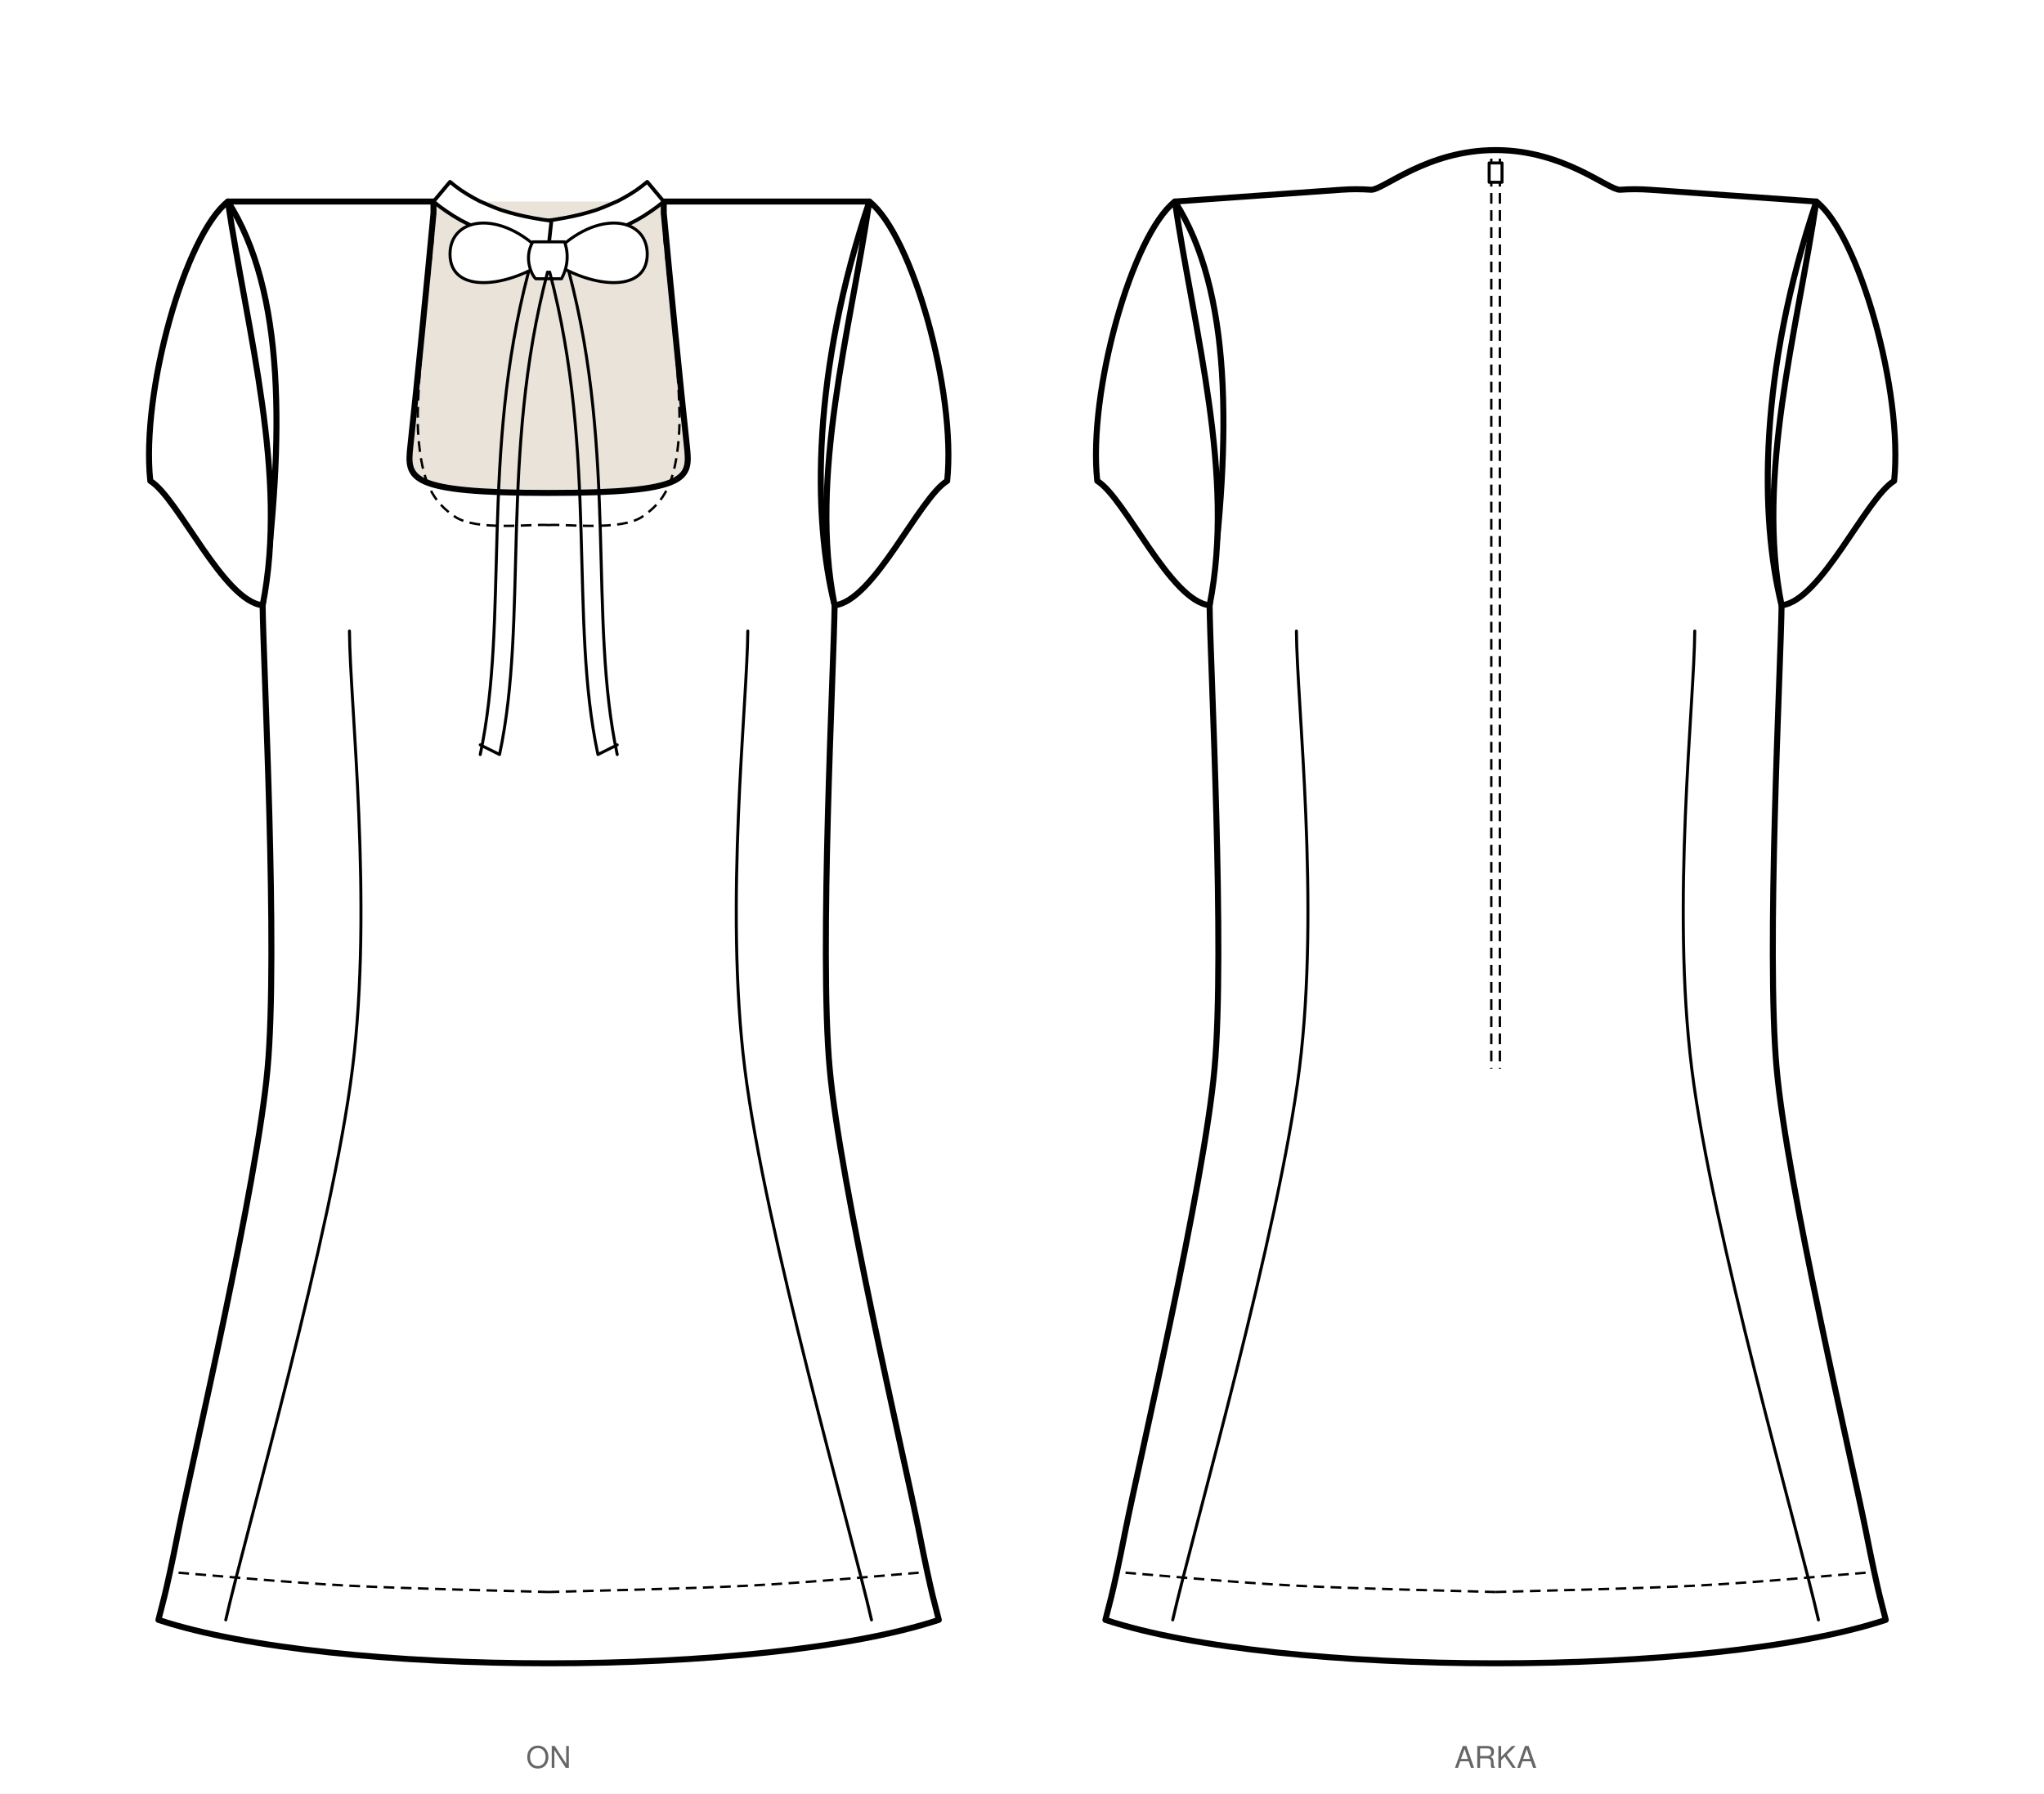
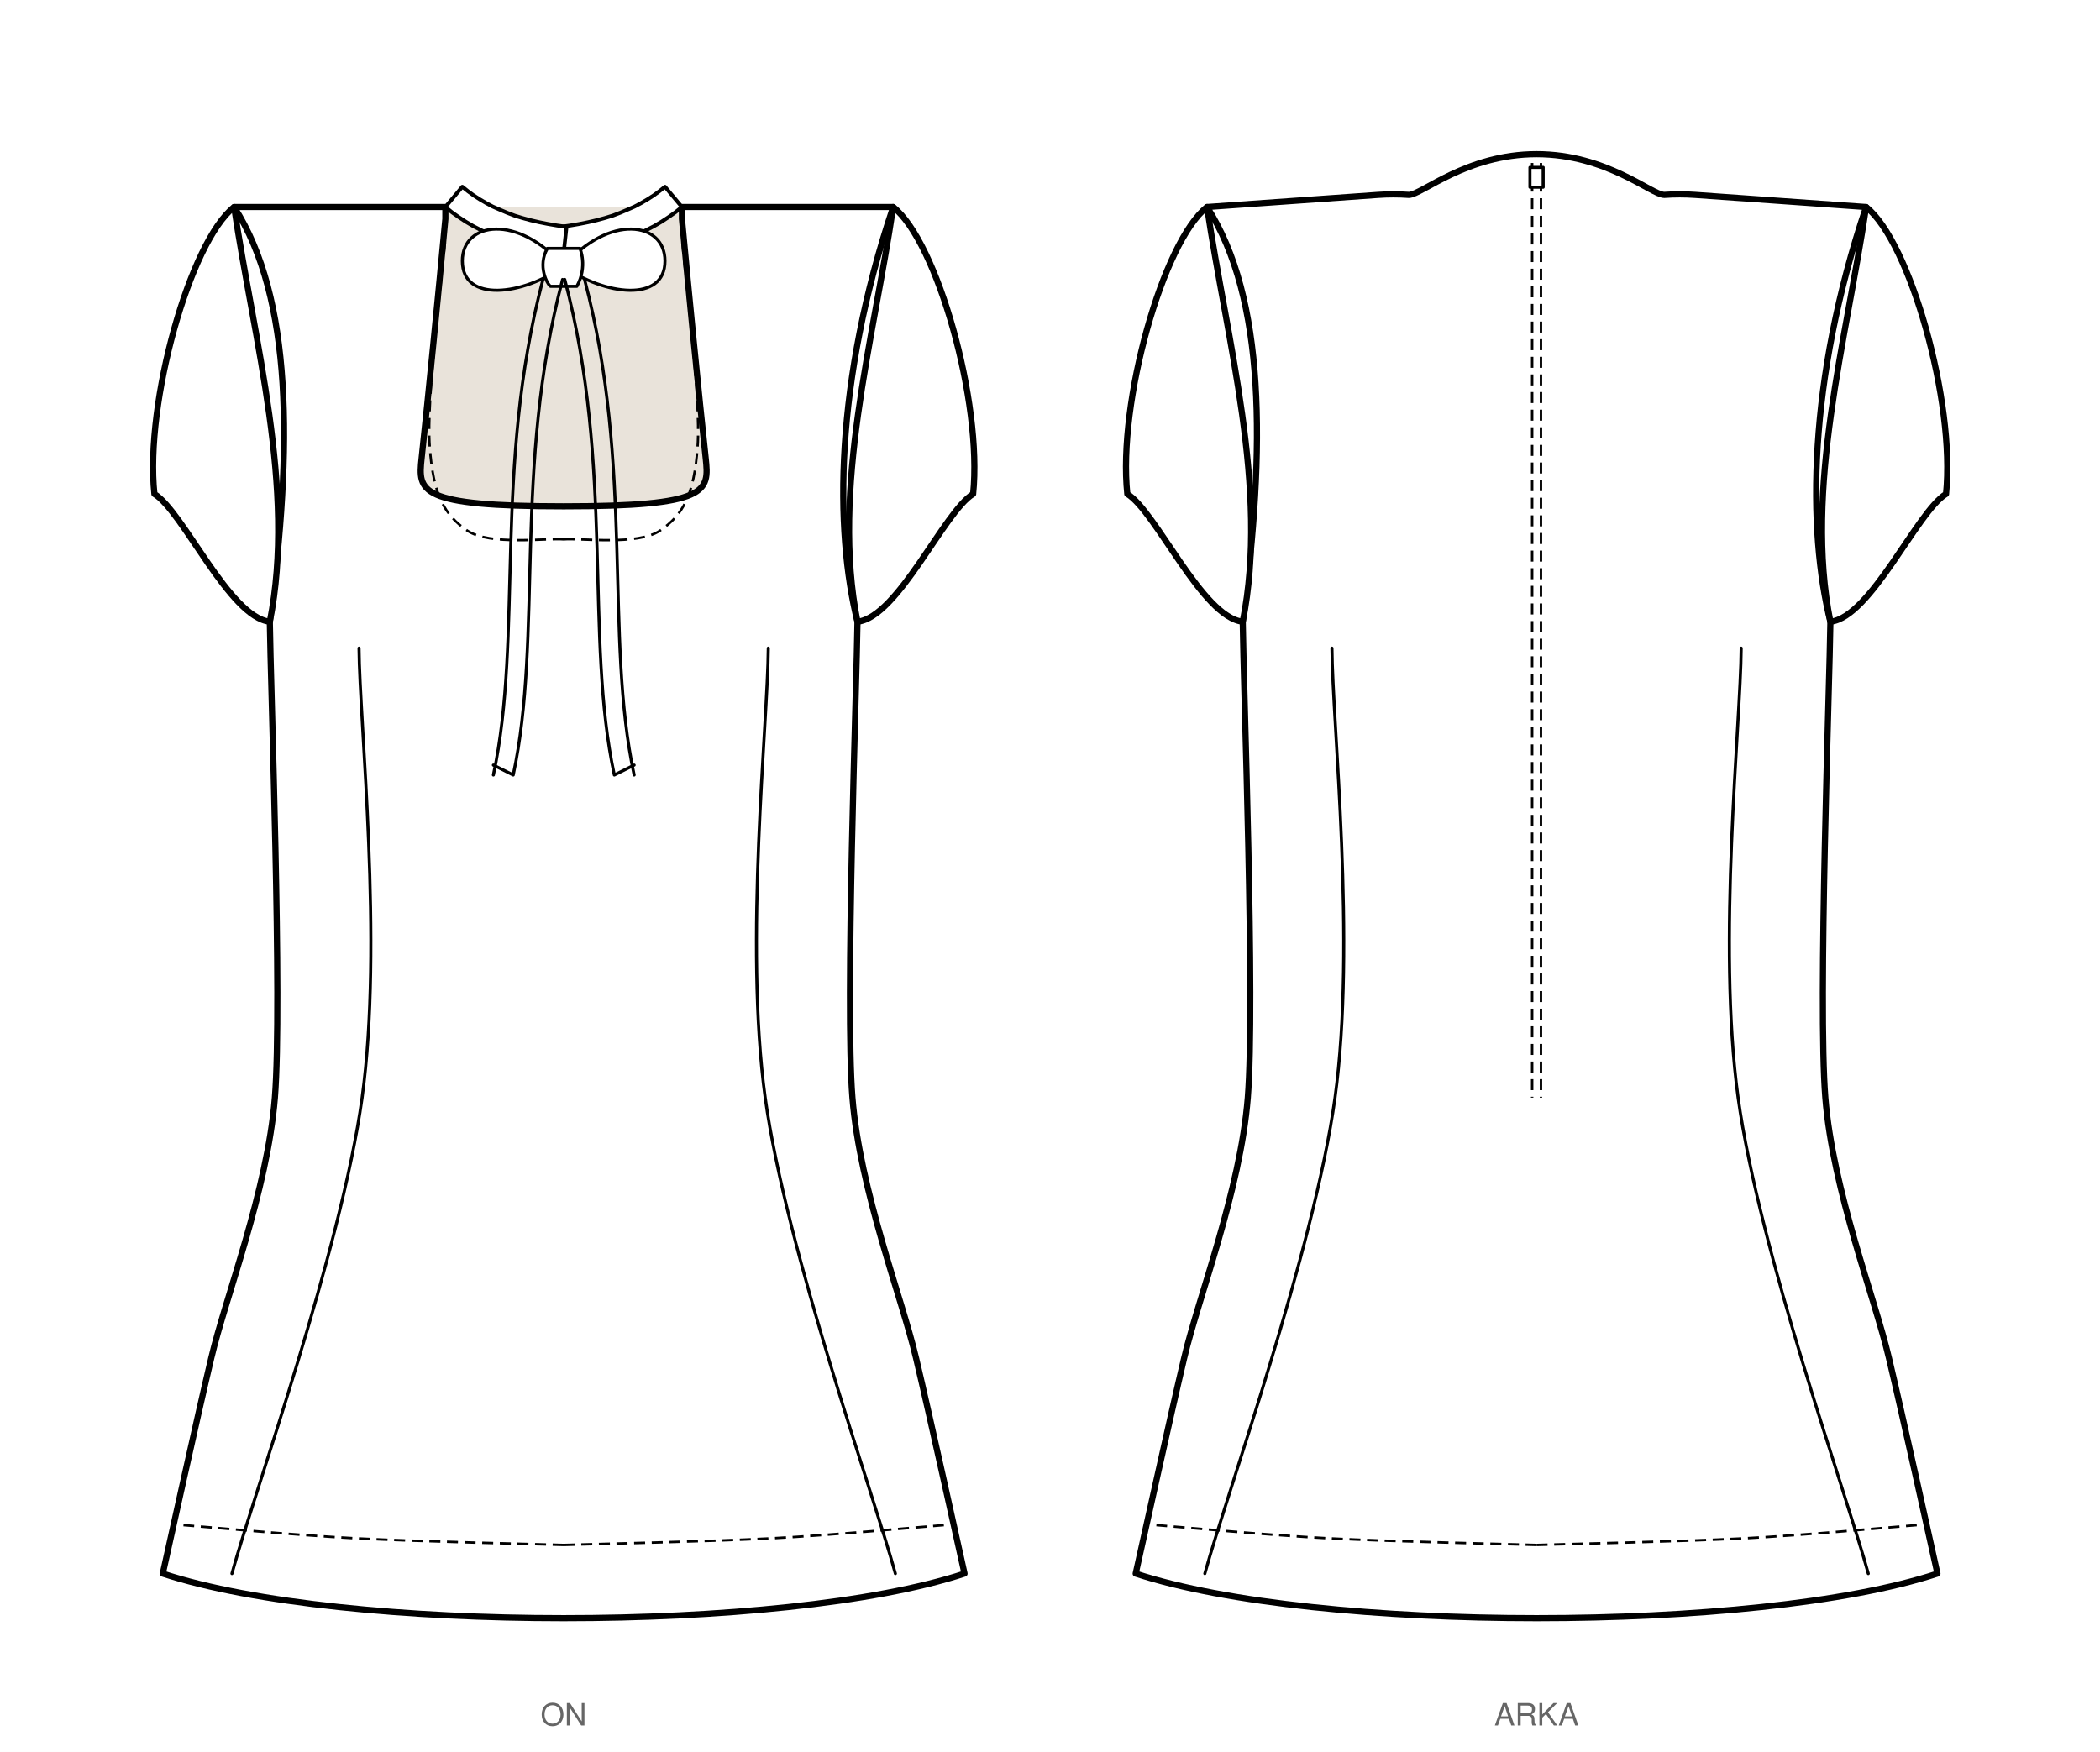
- <svg xmlns="http://www.w3.org/2000/svg" viewBox="0 0 953.4 836.5" width="953.4mm" height="836.5mm" data-siluet="v1" data-kaynak="8966a923dc6435a486e2c2d478de082db27dd674b1f401feff889bd11e55f903">
-   <rect width="953.4" height="836.5" fill="#fff" />
+ <svg xmlns="http://www.w3.org/2000/svg" viewBox="0 0 953.4 795.5" width="953.4mm" height="795.5mm" data-siluet="v1" data-kaynak="8966a923dc6435a486e2c2d478de082db27dd674b1f401feff889bd11e55f903">
+   <rect width="953.4" height="795.5" fill="#fff" />
  <g transform="translate(255.9 84.0)" data-gorunum="on">
    <clipPath id="ten-on">
      <path d="M 0.0 145.9 C 66.1 145.9 66.1 139.1 64.5 124.2 C 61.3 94.3 57.0 50.8 53.7 15.4 L 53.7 10.0 L -53.7 10.0 L -53.7 15.4 C -57.0 50.8 -61.3 94.3 -64.5 124.2 C -66.1 139.1 -66.1 145.9 0.0 145.9 Z" />
    </clipPath>
    <path d="M 0.0 145.9 C 66.1 145.9 66.1 139.1 64.5 124.2 C 61.3 94.3 57.0 50.8 53.7 15.4 L 53.7 10.0 L -53.7 10.0 L -53.7 15.4 C -57.0 50.8 -61.3 94.3 -64.5 124.2 C -66.1 139.1 -66.1 145.9 0.0 145.9 Z" fill="#e9e3da" stroke="none" clip-path="url(#ten-on)" />
-     <path d="M 0.0 145.9 C 66.1 145.9 66.1 139.1 64.5 124.2 C 61.3 94.3 57.0 50.8 53.7 15.4 L 53.7 10.0 L 149.6 10.0 C 123.0 89.1 123.0 156.9 133.4 198.3 C 133.1 225.7 126.1 359.8 131.1 414.4 C 136.0 469.0 166.1 596.9 172.6 629.5 C 179.0 662.1 180.8 666.2 182.0 671.5 C 100.1 698.5 -100.1 698.5 -182.0 671.5 C -180.8 666.2 -179.0 662.1 -172.6 629.5 C -166.1 596.9 -136.0 469.0 -131.1 414.4 C -126.1 359.8 -133.1 225.7 -133.4 198.3 C -123.0 119.2 -123.0 51.4 -149.6 10.0 L -53.7 10.0 L -53.7 15.4 C -57.0 50.8 -61.3 94.3 -64.5 124.2 C -66.1 139.1 -66.1 145.9 0.0 145.9 Z" fill="#fff" stroke="#000" stroke-width="2.8" stroke-linejoin="round" stroke-linecap="round" />
+     <path d="M 0.0 145.9 C 66.1 145.9 66.1 139.1 64.5 124.2 C 61.3 94.3 57.0 50.8 53.7 15.4 L 53.7 10.0 L 149.6 10.0 C 123.0 89.1 123.0 156.9 133.4 198.3 C 133.1 225.7 127.7 372.0 131.1 414.4 C 134.5 456.8 153.6 505.3 160.0 532.7 C 166.5 560.1 179.2 618.1 182.0 630.5 C 100.1 657.5 -100.1 657.5 -182.0 630.5 C -179.2 618.1 -166.5 560.1 -160.0 532.7 C -153.6 505.3 -134.5 456.8 -131.1 414.4 C -127.7 372.0 -133.1 225.7 -133.4 198.3 C -123.0 119.2 -123.0 51.4 -149.6 10.0 L -53.7 10.0 L -53.7 15.4 C -57.0 50.8 -61.3 94.3 -64.5 124.2 C -66.1 139.1 -66.1 145.9 0.0 145.9 Z" fill="#fff" stroke="#000" stroke-width="2.8" stroke-linejoin="round" stroke-linecap="round" />
    <path d="M 149.6 10.0 C 169.5 25.6 190.2 98.6 185.9 140.3 C 172.7 148.3 151.8 196.3 133.4 198.3 C 121.4 138.0 140.7 70.3 149.6 10.0 Z" fill="#fff" stroke="#000" stroke-width="2.8" stroke-linejoin="round" stroke-linecap="round" />
    <path d="M -149.6 10.0 C -169.5 25.6 -190.2 98.6 -185.8 140.3 C -172.7 148.3 -151.8 196.3 -133.4 198.3 C -121.4 138.0 -140.7 70.3 -149.6 10.0 Z" fill="#fff" stroke="#000" stroke-width="2.8" stroke-linejoin="round" stroke-linecap="round" />
-     <path d="M 92.9 210.3 C 92.7 244.3 81.9 337.5 91.5 414.4 C 101.1 491.3 140.8 628.7 150.6 671.5" fill="none" stroke="#000" stroke-width="1.4" stroke-linecap="round" />
-     <path d="M -92.9 210.3 C -92.7 244.3 -81.9 337.5 -91.5 414.4 C -101.1 491.3 -140.8 628.7 -150.6 671.5" fill="none" stroke="#000" stroke-width="1.4" stroke-linecap="round" />
+     <path d="M 92.9 210.3 C 92.7 244.3 81.9 344.4 91.5 414.4 C 101.1 484.4 140.8 594.5 150.6 630.5" fill="none" stroke="#000" stroke-width="1.4" stroke-linecap="round" />
+     <path d="M -92.9 210.3 C -92.7 244.3 -81.9 344.4 -91.5 414.4 C -101.1 484.4 -140.8 594.5 -150.6 630.5" fill="none" stroke="#000" stroke-width="1.4" stroke-linecap="round" />
    <path d="M 0.0 30.9 L 4.7 30.3 L 9.3 29.6 L 13.7 28.7 L 18.0 27.7 L 22.2 26.5 L 26.2 25.2 L 30.1 23.8 L 33.9 22.2 L 37.5 20.5 L 41.0 18.7 L 44.4 16.7 L 47.6 14.6 L 50.7 12.4 L 53.7 10.0 L 46.0 0.8 L 43.5 2.8 L 40.9 4.7 L 38.1 6.5 L 35.2 8.2 L 32.2 9.8 L 29.0 11.2 L 25.7 12.6 L 22.3 13.9 L 18.7 15.0 L 15.0 16.0 L 11.1 16.9 L 7.1 17.7 L 3.0 18.4 L -1.3 19.0 Z" fill="#fff" stroke="#000" stroke-width="1.736" stroke-linejoin="round" stroke-linecap="round" />
    <path d="M 0.0 30.9 L -4.7 30.3 L -9.3 29.6 L -13.7 28.7 L -18.0 27.7 L -22.2 26.5 L -26.2 25.2 L -30.1 23.8 L -33.9 22.2 L -37.5 20.5 L -41.0 18.7 L -44.4 16.7 L -47.6 14.6 L -50.7 12.4 L -53.7 10.0 L -46.0 0.8 L -43.5 2.8 L -40.9 4.7 L -38.1 6.5 L -35.2 8.2 L -32.2 9.8 L -29.0 11.2 L -25.7 12.6 L -22.3 13.9 L -18.7 15.0 L -15.0 16.0 L -11.1 16.9 L -7.1 17.7 L -3.0 18.4 L 1.3 19.0 Z" fill="#fff" stroke="#000" stroke-width="1.736" stroke-linejoin="round" stroke-linecap="round" />
    <path d="M 0.0 36.9 C -20.7 13.0 -46.0 16.6 -46.0 34.5 C -46.0 53.6 -18.4 50.1 0.0 36.9 Z M 0.0 36.9 C 20.7 13.0 46.0 16.6 46.0 34.5 C 46.0 53.6 18.4 50.1 0.0 36.9 Z" fill="#fff" stroke="#000" stroke-width="1.4" stroke-linecap="round" stroke-linejoin="round" />
    <path d="M -7.4 28.8 C -12.0 36.9 -7.4 45.0 -6.0 46.0 L 6.0 46.0 C 11.0 36.9 7.4 28.8 7.4 28.8 Z" fill="#fff" stroke="#000" stroke-width="1.4" stroke-linecap="round" stroke-linejoin="round" />
    <path d="M -0.5 42.9 C -22.9 128.4 -9.4 204.9 -22.9 267.9 M -9.4 42.9 C -31.9 128.4 -18.4 204.9 -31.9 267.9 M -22.9 267.9 L -31.9 263.4 M 0.5 42.9 C 23.0 128.4 9.5 204.9 23.0 267.9 M 9.5 42.9 C 32.0 128.4 18.5 204.9 32.0 267.9 M 23.0 267.9 L 32.0 263.4" fill="none" stroke="#000" stroke-width="1.4" stroke-linecap="round" stroke-linejoin="round" />
    <path d="M 0.0 160.9 C 7.3 160.2 33.7 163.9 43.8 156.9 C 54.0 149.9 59.2 141.1 60.8 118.9 C 62.5 96.8 54.9 39.8 53.7 24.0" fill="none" stroke="#000" stroke-width="1.1" stroke-dasharray="5,3" />
    <path d="M 0.0 160.9 C -7.3 160.2 -33.7 163.9 -43.8 156.9 C -54.0 149.9 -59.2 141.1 -60.8 118.9 C -62.5 96.8 -54.9 39.8 -53.7 24.0" fill="none" stroke="#000" stroke-width="1.1" stroke-dasharray="5,3" />
-     <path d="M 0.0 658.5 C 15.7 658.0 65.4 657.0 94.1 655.5 C 122.9 654.0 159.5 650.5 172.6 649.5" fill="none" stroke="#000" stroke-width="1.1" stroke-dasharray="5,3" />
-     <path d="M 0.0 658.5 C -15.7 658.0 -65.4 657.0 -94.1 655.5 C -122.9 654.0 -159.5 650.5 -172.6 649.5" fill="none" stroke="#000" stroke-width="1.1" stroke-dasharray="5,3" />
+     <path d="M 0.0 617.5 C 15.7 617.0 65.4 616.0 94.1 614.5 C 122.9 613.0 159.5 609.5 172.6 608.5" fill="none" stroke="#000" stroke-width="1.1" stroke-dasharray="5,3" />
+     <path d="M 0.0 617.5 C -15.7 617.0 -65.4 616.0 -94.1 614.5 C -122.9 613.0 -159.5 609.5 -172.6 608.5" fill="none" stroke="#000" stroke-width="1.1" stroke-dasharray="5,3" />
  </g>
-   <text x="255.9" y="824.5" font-family="Helvetica, Arial, sans-serif" font-size="14" text-anchor="middle" fill="#666">ON</text>
+   <text x="255.9" y="783.5" font-family="Helvetica, Arial, sans-serif" font-size="14" text-anchor="middle" fill="#666">ON</text>
  <g transform="translate(697.6 84.0)" data-gorunum="arka">
-     <path d="M 0.0 -14.0 C 31.9 -14.0 52.2 4.5 58.0 4.5 Q 65.0 4.0 72.0 4.5 L 149.6 10.0 C 123.0 89.1 123.0 156.9 133.4 198.3 C 133.1 225.7 126.1 359.8 131.1 414.4 C 136.0 469.0 166.1 596.9 172.6 629.5 C 179.0 662.1 180.8 666.2 182.0 671.5 C 100.1 698.5 -100.1 698.5 -182.0 671.5 C -180.8 666.2 -179.0 662.1 -172.6 629.5 C -166.1 596.9 -136.0 469.0 -131.1 414.4 C -126.1 359.8 -133.1 225.7 -133.4 198.3 C -123.0 119.2 -123.0 51.4 -149.6 10.0 L -72.0 4.5 Q -65.0 4.0 -58.0 4.5 C -52.2 4.5 -31.9 -14.0 0.0 -14.0 Z" fill="#fff" stroke="#000" stroke-width="2.8" stroke-linejoin="round" stroke-linecap="round" />
+     <path d="M 0.0 -14.0 C 31.9 -14.0 52.2 4.5 58.0 4.5 Q 65.0 4.0 72.0 4.5 L 149.6 10.0 C 123.0 89.1 123.0 156.9 133.4 198.3 C 133.1 225.7 127.7 372.0 131.1 414.4 C 134.5 456.8 153.6 505.3 160.0 532.7 C 166.5 560.1 179.2 618.1 182.0 630.5 C 100.1 657.5 -100.1 657.5 -182.0 630.5 C -179.2 618.1 -166.5 560.1 -160.0 532.7 C -153.6 505.3 -134.5 456.8 -131.1 414.4 C -127.7 372.0 -133.1 225.7 -133.4 198.3 C -123.0 119.2 -123.0 51.4 -149.6 10.0 L -72.0 4.5 Q -65.0 4.0 -58.0 4.5 C -52.2 4.5 -31.9 -14.0 0.0 -14.0 Z" fill="#fff" stroke="#000" stroke-width="2.8" stroke-linejoin="round" stroke-linecap="round" />
    <path d="M 149.6 10.0 C 169.5 25.6 190.2 98.6 185.9 140.3 C 172.7 148.3 151.8 196.3 133.4 198.3 C 121.4 138.0 140.7 70.3 149.6 10.0 Z" fill="#fff" stroke="#000" stroke-width="2.8" stroke-linejoin="round" stroke-linecap="round" />
    <path d="M -149.6 10.0 C -169.5 25.6 -190.2 98.6 -185.8 140.3 C -172.7 148.3 -151.8 196.3 -133.4 198.3 C -121.4 138.0 -140.7 70.3 -149.6 10.0 Z" fill="#fff" stroke="#000" stroke-width="2.8" stroke-linejoin="round" stroke-linecap="round" />
    <path d="M -2.0 -10.0 L -2.0 414.4 M 2.0 -10.0 L 2.0 414.4" fill="none" stroke="#000" stroke-width="1.1" stroke-dasharray="5,3" />
    <rect x="-3.0" y="-8.0" width="6" height="9" fill="#fff" stroke="#000" stroke-width="1.4" stroke-linecap="round" stroke-linejoin="round" />
-     <path d="M 92.9 210.3 C 92.7 244.3 81.9 337.5 91.5 414.4 C 101.1 491.3 140.8 628.7 150.6 671.5" fill="none" stroke="#000" stroke-width="1.4" stroke-linecap="round" />
-     <path d="M -92.9 210.3 C -92.7 244.3 -81.9 337.5 -91.5 414.4 C -101.1 491.3 -140.8 628.7 -150.6 671.5" fill="none" stroke="#000" stroke-width="1.4" stroke-linecap="round" />
-     <path d="M 0.0 658.5 C 15.7 658.0 65.4 657.0 94.1 655.5 C 122.9 654.0 159.5 650.5 172.6 649.5" fill="none" stroke="#000" stroke-width="1.1" stroke-dasharray="5,3" />
-     <path d="M 0.0 658.5 C -15.7 658.0 -65.4 657.0 -94.1 655.5 C -122.9 654.0 -159.5 650.5 -172.6 649.5" fill="none" stroke="#000" stroke-width="1.1" stroke-dasharray="5,3" />
+     <path d="M 92.9 210.3 C 92.7 244.3 81.9 344.4 91.5 414.4 C 101.1 484.4 140.8 594.5 150.6 630.5" fill="none" stroke="#000" stroke-width="1.4" stroke-linecap="round" />
+     <path d="M -92.9 210.3 C -92.7 244.3 -81.9 344.4 -91.5 414.4 C -101.1 484.4 -140.8 594.5 -150.6 630.5" fill="none" stroke="#000" stroke-width="1.4" stroke-linecap="round" />
+     <path d="M 0.0 617.5 C 15.7 617.0 65.4 616.0 94.1 614.5 C 122.9 613.0 159.5 609.5 172.6 608.5" fill="none" stroke="#000" stroke-width="1.1" stroke-dasharray="5,3" />
+     <path d="M 0.0 617.5 C -15.7 617.0 -65.4 616.0 -94.1 614.5 C -122.9 613.0 -159.5 609.5 -172.6 608.5" fill="none" stroke="#000" stroke-width="1.1" stroke-dasharray="5,3" />
  </g>
-   <text x="697.6" y="824.5" font-family="Helvetica, Arial, sans-serif" font-size="14" text-anchor="middle" fill="#666">ARKA</text>
+   <text x="697.6" y="783.5" font-family="Helvetica, Arial, sans-serif" font-size="14" text-anchor="middle" fill="#666">ARKA</text>
</svg>
